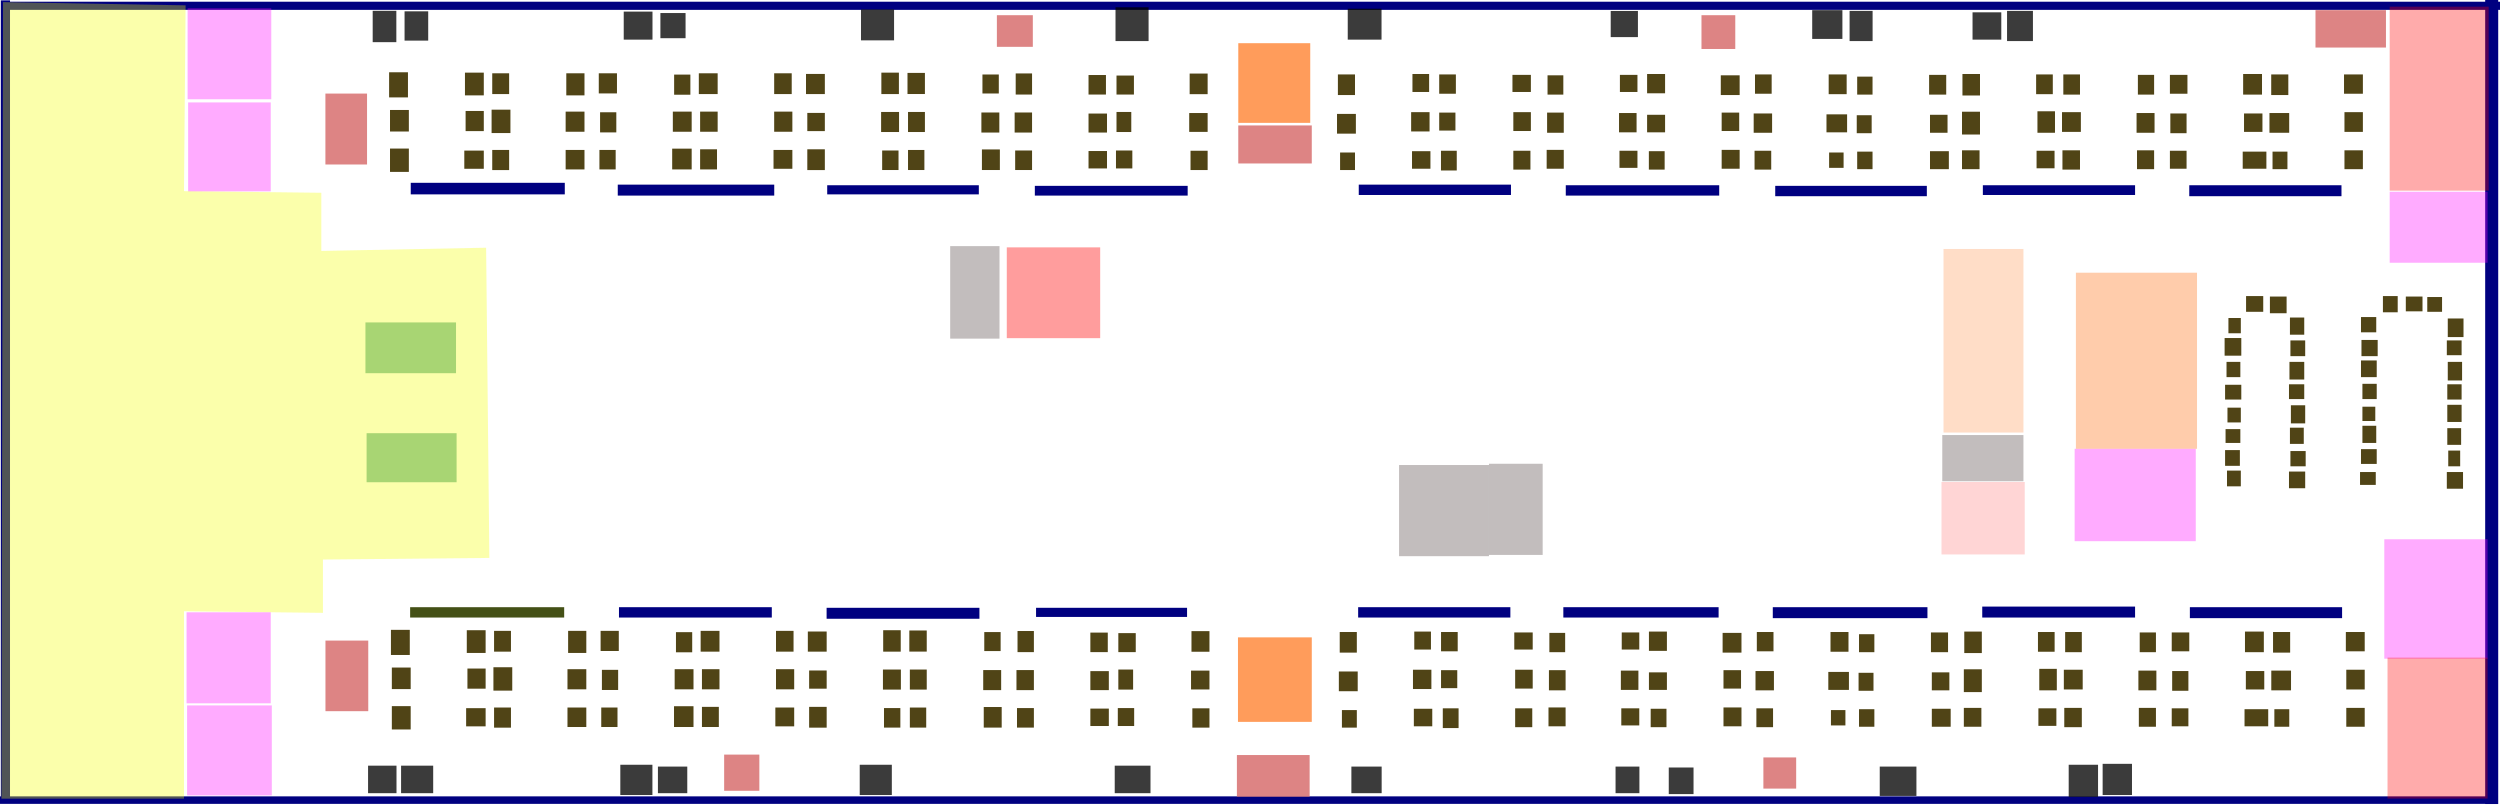
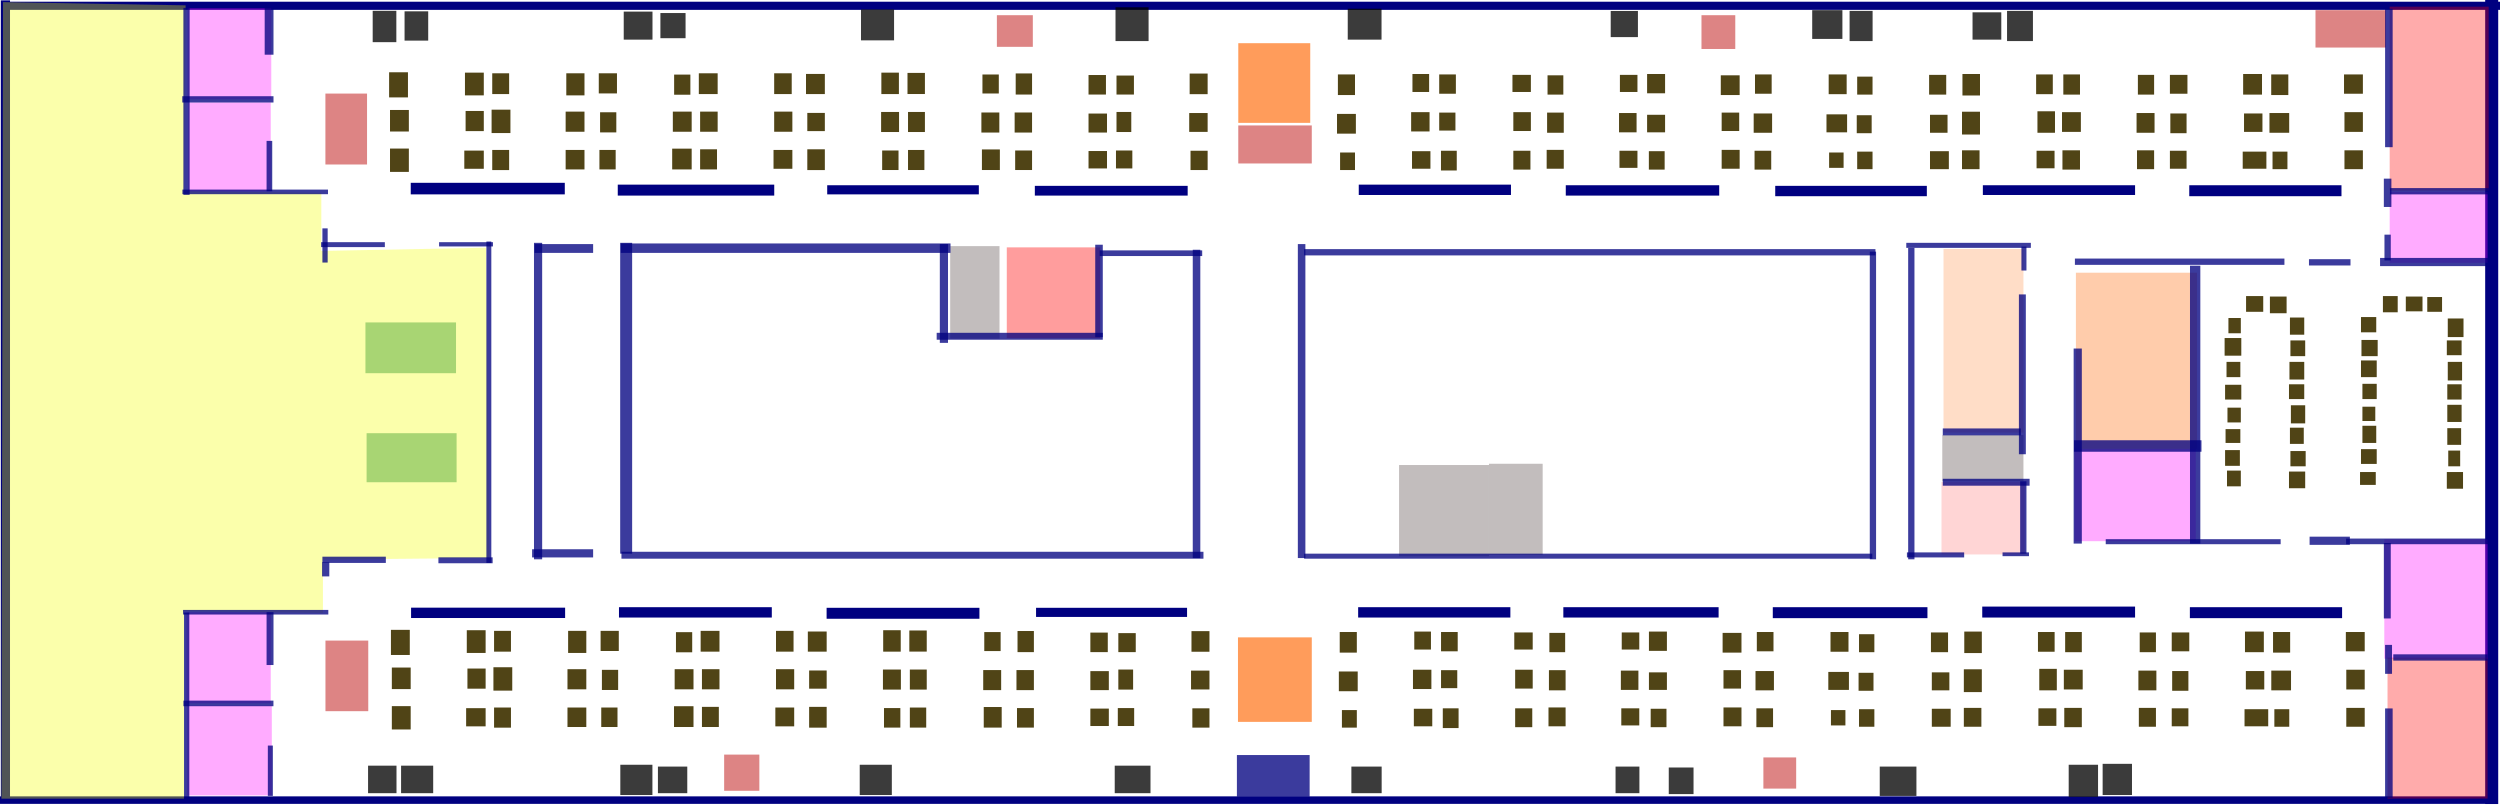
<svg xmlns="http://www.w3.org/2000/svg" version="1.1" id="svg1" width="2999.391" height="964.632" viewBox="0 0 2999.391 964.632">
  <defs id="defs1" />
  <g id="layer1" transform="translate(-386,-309.5576)">
    <rect style="fill:#504416" id="rect1" width="22.613" height="30.151" x="852.836" y="396.267">
      </rect>
    <rect style="fill:#504416" id="rect2" width="22.613" height="25.844" x="853.913" y="441.494">
      </rect>
    <rect style="fill:#504416" id="rect3" width="22.613" height="27.997" x="853.913" y="487.797">
      </rect>
    <rect style="fill:#504416" id="rect4" width="22.602" height="27.278" x="943.834" y="396.706">
      </rect>
    <rect style="fill:#504416" id="rect5" width="21.823" height="24.161" x="944.613" y="442.69">
      </rect>
    <rect style="fill:#504416" id="rect6" width="23.382" height="21.823" x="943.054" y="490.232">
      </rect>
    <rect style="fill:#504416" id="rect7" width="20.264" height="24.94" x="976.568" y="397.486">
      </rect>
    <rect style="fill:#504416" id="rect8" width="22.602" height="28.058" x="975.789" y="441.131">
      </rect>
    <rect style="fill:#504416" id="rect9" width="20.264" height="24.161" x="976.568" y="489.453">
      </rect>
    <rect style="fill:#504416" id="rect10" width="21.823" height="26.499" x="1065.418" y="397.486">
      </rect>
    <rect style="fill:#504416" id="rect11" width="22.602" height="24.161" x="1064.638" y="443.469">
      </rect>
    <rect style="fill:#504416" id="rect12" width="22.602" height="23.382" x="1064.638" y="489.453">
      </rect>
    <rect style="fill:#504416" id="rect13" width="21.823" height="24.161" x="1104.387" y="397.486">
      </rect>
    <rect style="fill:#504416" id="rect14" width="19.485" height="24.161" x="1105.946" y="444.249">
      </rect>
    <rect style="fill:#504416" id="rect15" width="19.485" height="23.382" x="1105.166" y="489.453">
      </rect>
    <rect style="fill:#504416" id="rect16" width="19.485" height="24.161" x="1194.795" y="399.045">
      </rect>
    <rect style="fill:#504416" id="rect17" width="22.602" height="24.161" x="1193.237" y="443.469">
      </rect>
    <rect style="fill:#504416" id="rect18" width="23.382" height="24.94" x="1192.457" y="487.894">
      </rect>
    <rect style="fill:#504416" id="rect19" width="22.602" height="24.94" x="1224.412" y="397.486">
      </rect>
    <rect style="fill:#504416" id="rect20" width="21.043" height="24.161" x="1225.971" y="443.469">
      </rect>
    <rect style="fill:#504416" id="rect21" width="20.264" height="24.161" x="1225.971" y="488.674">
      </rect>
    <rect style="fill:#504416" id="rect22" width="21.043" height="24.94" x="1314.821" y="397.486">
      </rect>
    <rect style="fill:#504416" id="rect23" width="21.823" height="24.161" x="1314.821" y="443.469">
      </rect>
    <rect style="fill:#504416" id="rect24" width="22.602" height="22.602" x="1314.041" y="489.453">
      </rect>
    <rect style="fill:#504416" id="rect25" width="22.602" height="24.161" x="1353.01" y="398.265">
      </rect>
    <rect style="fill:#504416" id="rect26" width="21.043" height="21.823" x="1354.569" y="445.028">
      </rect>
    <rect style="fill:#504416" id="rect27" width="21.043" height="24.94" x="1354.569" y="488.674">
      </rect>
    <rect style="fill:#504416" id="rect28" width="21.043" height="25.72" x="1443.419" y="396.706">
      </rect>
    <rect style="fill:#504416" id="rect32" width="21.53" height="24.062" x="1443.115" y="443.889">
      </rect>
    <rect style="fill:#504416" id="rect33" width="19.63" height="23.429" x="1444.381" y="490.115">
      </rect>
    <rect style="fill:#504416" id="rect34" width="20.896" height="25.329" x="1474.776" y="397.031">
      </rect>
    <rect style="fill:#504416" id="rect35" width="20.263" height="24.062" x="1475.409" y="443.889">
      </rect>
    <rect style="fill:#504416" id="rect36" width="19.63" height="24.062" x="1475.409" y="489.481">
      </rect>
    <rect style="fill:#504416" id="rect37" width="19.63" height="22.796" x="1564.694" y="398.93">
      </rect>
    <rect style="fill:#504416" id="rect38" width="21.53" height="24.062" x="1563.427" y="444.522">
      </rect>
    <rect style="fill:#504416" id="rect39" width="21.53" height="24.696" x="1564.061" y="488.848">
      </rect>
    <rect style="fill:#504416" id="rect40" width="19.63" height="25.329" x="1604.587" y="397.664" />
    <rect style="fill:#504416" id="rect41" width="20.896" height="24.062" x="1603.32" y="444.522" />
    <rect style="fill:#504416" id="rect42" width="20.263" height="23.429" x="1603.954" y="490.115" />
    <rect style="fill:#504416" id="rect43" width="20.896" height="23.429" x="1691.972" y="399.564" />
    <rect style="fill:#504416" id="rect44" width="20.896" height="22.796" x="1725.532" y="400.197" />
    <rect style="fill:#504416" id="rect45" width="17.73" height="24.062" x="1725.532" y="443.889" />
    <rect style="fill:#504416" id="rect46" width="22.163" height="22.796" x="1691.972" y="445.789" />
    <rect style="fill:#504416" id="rect47" width="22.163" height="20.896" x="1691.972" y="490.748" />
    <rect style="fill:#504416" id="rect48" width="19.63" height="21.53" x="1724.899" y="490.115" />
    <rect style="fill:#504416" id="rect52" width="21.574" height="24.731" x="1813.291" y="397.809" />
    <rect style="fill:#504416" id="rect53" width="22.1" height="22.627" x="1812.765" y="445.167" />
    <rect style="fill:#504416" id="rect54" width="20.522" height="23.153" x="1814.344" y="490.42" />
    <rect style="fill:#504416" id="rect55" width="20.522" height="24.731" x="1991.148" y="398.861" />
    <rect style="fill:#504416" id="rect56" width="22.627" height="23.679" x="1990.095" y="446.219" />
    <rect style="fill:#504416" id="rect57" width="17.891" height="21.048" x="1993.779" y="492.525" />
    <rect style="fill:#504416" id="rect58" width="19.996" height="21.574" x="2080.602" y="398.335" />
    <rect style="fill:#504416" id="rect59" width="22.1" height="23.153" x="2079.023" y="444.114" />
    <rect style="fill:#504416" id="rect60" width="19.469" height="21.574" x="2112.7" y="444.641" />
    <rect style="fill:#504416" id="rect61" width="19.996" height="23.153" x="2112.7" y="398.861" />
    <rect style="fill:#504416" id="rect62" width="22.1" height="21.048" x="2080.076" y="490.946" />
    <rect style="fill:#504416" id="rect63" width="18.943" height="23.679" x="2114.805" y="490.42" />
    <rect style="fill:#504416" id="rect64" width="22.1" height="20.522" x="2200.576" y="399.387" />
    <rect style="fill:#504416" id="rect65" width="21.048" height="22.627" x="2201.628" y="444.114" />
    <rect style="fill:#504416" id="rect66" width="20.522" height="22.627" x="2201.628" y="490.42" />
    <rect style="fill:#504416" id="rect67" width="18.943" height="23.153" x="2242.672" y="399.913" />
    <rect style="fill:#504416" id="rect68" width="19.996" height="24.205" x="2242.146" y="444.641" />
    <rect style="fill:#504416" id="rect69" width="20.522" height="22.627" x="2241.62" y="489.368" />
    <rect style="fill:#504416" id="rect70" width="21.048" height="20.522" x="2329.495" y="399.387" />
    <rect style="fill:#504416" id="rect71" width="21.048" height="23.153" x="2328.443" y="445.167" />
    <rect style="fill:#504416" id="rect72" width="21.574" height="20.522" x="2328.969" y="490.42" />
    <rect style="fill:#504416" id="rect73" width="21.574" height="23.153" x="2362.12" y="398.335" />
    <rect style="fill:#504416" id="rect74" width="21.574" height="21.048" x="2362.12" y="447.272" />
    <rect style="fill:#504416" id="rect75" width="18.943" height="22.1" x="2364.225" y="490.946" />
    <rect style="fill:#504416" id="rect76" width="22.627" height="23.679" x="2450.522" y="399.913" />
    <rect style="fill:#504416" id="rect77" width="21.048" height="22.1" x="2451.574" y="444.641" />
    <rect style="fill:#504416" id="rect78" width="21.574" height="22.627" x="2451.574" y="489.368" />
    <rect style="fill:#504416" id="rect79" width="19.996" height="23.153" x="2491.565" y="398.861" />
    <rect style="fill:#504416" id="rect80" width="22.1" height="23.153" x="2489.987" y="445.693" />
    <rect style="fill:#504416" id="rect81" width="19.996" height="22.627" x="2491.039" y="490.42" />
    <rect style="fill:#504416" id="rect82" width="21.574" height="23.679" x="2579.968" y="398.861" />
    <rect style="fill:#504416" id="rect83" width="24.731" height="21.574" x="2577.336" y="446.745" />
    <rect style="fill:#504416" id="rect84" width="17.365" height="18.417" x="2580.494" y="492.525" />
    <rect style="fill:#504416" id="rect85" width="18.417" height="21.574" x="2614.171" y="401.492" />
    <rect style="fill:#504416" id="rect86" width="17.891" height="21.574" x="2613.644" y="447.798" />
    <rect style="fill:#504416" id="rect87" width="18.417" height="21.048" x="2614.171" y="491.472" />
    <rect style="fill:#504416" id="rect88" width="20.522" height="23.679" x="2700.468" y="399.387" />
    <rect style="fill:#504416" id="rect89" width="21.048" height="21.574" x="2701.52" y="447.272" />
    <rect style="fill:#504416" id="rect90" width="22.627" height="21.574" x="2701.52" y="490.946" />
    <rect style="fill:#504416" id="rect91" width="21.048" height="25.784" x="2740.459" y="398.335" />
    <rect style="fill:#504416" id="rect92" width="21.574" height="27.362" x="2739.933" y="443.588" />
    <rect style="fill:#504416" id="rect93" width="21.048" height="22.627" x="2739.933" y="489.894" />
    <rect style="fill:#504416" id="rect94" width="19.996" height="23.679" x="2828.861" y="398.861" />
    <rect style="fill:#504416" id="rect95" width="21.048" height="25.784" x="2830.439" y="443.062" />
    <rect style="fill:#504416" id="rect96" width="21.574" height="21.048" x="2829.387" y="490.42" />
    <rect style="fill:#504416" id="rect97" width="19.996" height="24.205" x="2861.485" y="398.861" />
    <rect style="fill:#504416" id="rect98" width="22.627" height="23.679" x="2859.907" y="444.114" />
    <rect style="fill:#504416" id="rect99" width="21.048" height="23.153" x="2860.433" y="489.894" />
    <rect style="fill:#504416" id="rect100" width="19.469" height="23.679" x="2950.94" y="399.387" />
    <rect style="fill:#504416" id="rect101" width="21.574" height="23.679" x="2949.361" y="445.167" />
    <rect style="fill:#504416" id="rect102" width="20.522" height="22.627" x="2949.887" y="489.894" />
    <rect style="fill:#504416" id="rect103" width="21.048" height="22.627" x="2989.352" y="399.387" />
    <rect style="fill:#504416" id="rect104" width="19.469" height="23.679" x="2989.879" y="445.693" />
    <rect style="fill:#504416" id="rect105" width="19.996" height="21.574" x="2989.352" y="490.42" />
    <rect style="fill:#504416" id="rect106" width="22.627" height="24.731" x="3077.228" y="398.335">
      </rect>
    <rect style="fill:#504416" id="rect107" width="22.1" height="22.1" x="3078.28" y="445.693">
      </rect>
    <rect style="fill:#504416" id="rect108" width="20.522" height="24.731" x="3110.905" y="398.861">
      </rect>
    <rect style="fill:#504416" id="rect109" width="23.679" height="23.679" x="3108.8" y="445.167">
      </rect>
    <rect style="fill:#504416" id="rect110" width="28.415" height="20.522" x="3076.702" y="491.472">
      </rect>
    <rect style="fill:#504416" id="rect111" width="17.891" height="21.048" x="3112.484" y="491.472">
      </rect>
    <rect style="fill:#504416" id="rect112" width="22.627" height="23.153" x="3198.255" y="398.861" />
    <rect style="fill:#504416" id="rect113" width="22.1" height="23.679" x="3198.781" y="444.114" />
    <rect style="fill:#504416" id="rect114" width="22.1" height="22.627" x="3198.781" y="489.894" />
    <rect style="fill:#504416" id="rect115" width="22.613" height="30.151" x="855.03" y="1065.221">
      </rect>
    <rect style="fill:#504416" id="rect116" width="22.613" height="25.844" x="856.106" y="1110.447">
      </rect>
    <rect style="fill:#504416" id="rect117" width="22.613" height="27.997" x="856.106" y="1156.75">
      </rect>
    <rect style="fill:#504416" id="rect118" width="22.602" height="27.278" x="946.027" y="1065.66">
      </rect>
    <rect style="fill:#504416" id="rect119" width="21.823" height="24.161" x="946.807" y="1111.644">
      </rect>
    <rect style="fill:#504416" id="rect120" width="23.382" height="21.823" x="945.248" y="1159.186">
      </rect>
    <rect style="fill:#504416" id="rect121" width="20.264" height="24.94" x="978.761" y="1066.44" />
    <rect style="fill:#504416" id="rect122" width="22.602" height="28.058" x="977.982" y="1110.085" />
    <rect style="fill:#504416" id="rect123" width="20.264" height="24.161" x="978.761" y="1158.407" />
    <rect style="fill:#504416" id="rect124" width="21.823" height="26.499" x="1067.611" y="1066.44" />
    <rect style="fill:#504416" id="rect125" width="22.602" height="24.161" x="1066.832" y="1112.423" />
    <rect style="fill:#504416" id="rect126" width="22.602" height="23.382" x="1066.832" y="1158.407" />
    <rect style="fill:#504416" id="rect127" width="21.823" height="24.161" x="1106.58" y="1066.44" />
    <rect style="fill:#504416" id="rect128" width="19.485" height="24.161" x="1108.139" y="1113.203" />
    <rect style="fill:#504416" id="rect129" width="19.485" height="23.382" x="1107.36" y="1158.407" />
    <rect style="fill:#504416" id="rect130" width="19.485" height="24.161" x="1196.989" y="1067.998" />
    <rect style="fill:#504416" id="rect131" width="22.602" height="24.161" x="1195.43" y="1112.423" />
    <rect style="fill:#504416" id="rect132" width="23.382" height="24.94" x="1194.651" y="1156.848" />
    <rect style="fill:#504416" id="rect133" width="22.602" height="24.94" x="1226.605" y="1066.44" />
    <rect style="fill:#504416" id="rect134" width="21.043" height="24.161" x="1228.164" y="1112.423" />
    <rect style="fill:#504416" id="rect135" width="20.264" height="24.161" x="1228.164" y="1157.628" />
    <rect style="fill:#504416" id="rect136" width="21.043" height="24.94" x="1317.014" y="1066.44" />
    <rect style="fill:#504416" id="rect137" width="21.823" height="24.161" x="1317.014" y="1112.423" />
    <rect style="fill:#504416" id="rect138" width="22.602" height="22.602" x="1316.235" y="1158.407" />
    <rect style="fill:#504416" id="rect139" width="22.602" height="24.161" x="1355.204" y="1067.219" />
    <rect style="fill:#504416" id="rect140" width="21.043" height="21.823" x="1356.763" y="1113.982" />
    <rect style="fill:#504416" id="rect141" width="21.043" height="24.94" x="1356.763" y="1157.628" />
    <rect style="fill:#504416" id="rect142" width="21.043" height="25.72" x="1445.612" y="1065.66" />
    <rect style="fill:#504416" id="rect143" width="21.53" height="24.062" x="1445.308" y="1112.843" />
    <rect style="fill:#504416" id="rect144" width="19.63" height="23.429" x="1446.575" y="1159.068" />
    <rect style="fill:#504416" id="rect145" width="20.896" height="25.329" x="1476.969" y="1065.985" />
    <rect style="fill:#504416" id="rect146" width="20.263" height="24.062" x="1477.602" y="1112.843" />
    <rect style="fill:#504416" id="rect147" width="19.63" height="24.062" x="1477.602" y="1158.435" />
    <rect style="fill:#504416" id="rect148" width="19.63" height="22.796" x="1566.887" y="1067.884" />
    <rect style="fill:#504416" id="rect149" width="21.53" height="24.062" x="1565.62" y="1113.476" />
    <rect style="fill:#504416" id="rect150" width="21.53" height="24.696" x="1566.254" y="1157.802" />
    <rect style="fill:#504416" id="rect151" width="19.63" height="25.329" x="1606.78" y="1066.618" />
    <rect style="fill:#504416" id="rect152" width="20.896" height="24.062" x="1605.514" y="1113.476" />
    <rect style="fill:#504416" id="rect153" width="20.263" height="23.429" x="1606.147" y="1159.068" />
    <rect style="fill:#504416" id="rect154" width="20.896" height="23.429" x="1694.165" y="1068.517" />
    <rect style="fill:#504416" id="rect155" width="20.896" height="22.796" x="1727.726" y="1069.151" />
    <rect style="fill:#504416" id="rect156" width="17.73" height="24.062" x="1727.726" y="1112.843" />
    <rect style="fill:#504416" id="rect157" width="22.163" height="22.796" x="1694.165" y="1114.743" />
    <rect style="fill:#504416" id="rect158" width="22.163" height="20.896" x="1694.165" y="1159.702" />
    <rect style="fill:#504416" id="rect159" width="19.63" height="21.53" x="1727.092" y="1159.068" />
    <rect style="fill:#504416" id="rect160" width="21.574" height="24.731" x="1815.485" y="1066.763" />
    <rect style="fill:#504416" id="rect161" width="22.1" height="22.627" x="1814.958" y="1114.121" />
    <rect style="fill:#504416" id="rect162" width="20.522" height="23.153" x="1816.537" y="1159.374" />
    <rect style="fill:#504416" id="rect163" width="20.522" height="24.731" x="1993.341" y="1067.815" />
    <rect style="fill:#504416" id="rect164" width="22.627" height="23.679" x="1992.289" y="1115.173" />
    <rect style="fill:#504416" id="rect165" width="17.891" height="21.048" x="1995.972" y="1161.479" />
    <rect style="fill:#504416" id="rect166" width="19.996" height="21.574" x="2082.795" y="1067.289" />
    <rect style="fill:#504416" id="rect167" width="22.1" height="23.153" x="2081.217" y="1113.068" />
    <rect style="fill:#504416" id="rect168" width="19.469" height="21.574" x="2114.894" y="1113.594" />
    <rect style="fill:#504416" id="rect169" width="19.996" height="23.153" x="2114.894" y="1067.815" />
    <rect style="fill:#504416" id="rect170" width="22.1" height="21.048" x="2082.269" y="1159.9" />
    <rect style="fill:#504416" id="rect171" width="18.943" height="23.679" x="2116.998" y="1159.374" />
    <rect style="fill:#504416" id="rect172" width="22.1" height="20.522" x="2202.769" y="1068.341" />
    <rect style="fill:#504416" id="rect173" width="21.048" height="22.627" x="2203.822" y="1113.068" />
    <rect style="fill:#504416" id="rect174" width="20.522" height="22.627" x="2203.822" y="1159.374" />
    <rect style="fill:#504416" id="rect175" width="18.943" height="23.153" x="2244.865" y="1068.867" />
    <rect style="fill:#504416" id="rect176" width="19.996" height="24.205" x="2244.339" y="1113.594" />
    <rect style="fill:#504416" id="rect177" width="20.522" height="22.627" x="2243.813" y="1158.322" />
    <rect style="fill:#504416" id="rect178" width="21.048" height="20.522" x="2331.689" y="1068.341" />
    <rect style="fill:#504416" id="rect179" width="21.048" height="23.153" x="2330.636" y="1114.121" />
    <rect style="fill:#504416" id="rect180" width="21.574" height="20.522" x="2331.163" y="1159.374" />
    <rect style="fill:#504416" id="rect181" width="21.574" height="23.153" x="2364.313" y="1067.289" />
    <rect style="fill:#504416" id="rect182" width="21.574" height="21.048" x="2364.313" y="1116.226" />
    <rect style="fill:#504416" id="rect183" width="18.943" height="22.1" x="2366.418" y="1159.9" />
    <rect style="fill:#504416" id="rect184" width="22.627" height="23.679" x="2452.715" y="1068.867" />
    <rect style="fill:#504416" id="rect185" width="21.048" height="22.1" x="2453.768" y="1113.594" />
    <rect style="fill:#504416" id="rect186" width="21.574" height="22.627" x="2453.768" y="1158.322" />
    <rect style="fill:#504416" id="rect187" width="19.996" height="23.153" x="2493.759" y="1067.815" />
    <rect style="fill:#504416" id="rect188" width="22.1" height="23.153" x="2492.18" y="1114.647" />
    <rect style="fill:#504416" id="rect189" width="19.996" height="22.627" x="2493.233" y="1159.374" />
    <rect style="fill:#504416" id="rect190" width="21.574" height="23.679" x="2582.161" y="1067.815" />
    <rect style="fill:#504416" id="rect191" width="24.731" height="21.574" x="2579.53" y="1115.699" />
    <rect style="fill:#504416" id="rect192" width="17.365" height="18.417" x="2582.687" y="1161.479" />
    <rect style="fill:#504416" id="rect193" width="18.417" height="21.574" x="2616.364" y="1070.446" />
    <rect style="fill:#504416" id="rect194" width="17.891" height="21.574" x="2615.838" y="1116.752" />
    <rect style="fill:#504416" id="rect195" width="18.417" height="21.048" x="2616.364" y="1160.426" />
    <rect style="fill:#504416" id="rect196" width="20.522" height="23.679" x="2702.661" y="1068.341" />
    <rect style="fill:#504416" id="rect197" width="21.048" height="21.574" x="2703.713" y="1116.226" />
    <rect style="fill:#504416" id="rect198" width="22.627" height="21.574" x="2703.713" y="1159.9" />
    <rect style="fill:#504416" id="rect199" width="21.048" height="25.784" x="2742.652" y="1067.289" />
    <rect style="fill:#504416" id="rect200" width="21.574" height="27.362" x="2742.126" y="1112.542" />
    <rect style="fill:#504416" id="rect201" width="21.048" height="22.627" x="2742.126" y="1158.848" />
    <rect style="fill:#504416" id="rect202" width="19.996" height="23.679" x="2831.054" y="1067.815">
      </rect>
    <rect style="fill:#504416" id="rect203" width="21.048" height="25.784" x="2832.633" y="1112.016">
      </rect>
    <rect style="fill:#504416" id="rect204" width="21.574" height="21.048" x="2831.581" y="1159.374">
      </rect>
    <rect style="fill:#504416" id="rect205" width="19.996" height="24.205" x="2863.679" y="1067.815">
      </rect>
    <rect style="fill:#504416" id="rect206" width="22.627" height="23.679" x="2862.1" y="1113.068" />
    <rect style="fill:#504416" id="rect207" width="21.048" height="23.153" x="2862.626" y="1158.848" />
    <rect style="fill:#504416" id="rect208" width="19.469" height="23.679" x="2953.133" y="1068.341" />
    <rect style="fill:#504416" id="rect209" width="21.574" height="23.679" x="2951.554" y="1114.121">
      </rect>
    <rect style="fill:#504416" id="rect210" width="20.522" height="22.627" x="2952.081" y="1158.848">
      </rect>
    <rect style="fill:#504416" id="rect211" width="21.048" height="22.627" x="2991.546" y="1068.341">
      </rect>
    <rect style="fill:#504416" id="rect212" width="19.469" height="23.679" x="2992.072" y="1114.647">
      </rect>
    <rect style="fill:#504416" id="rect213" width="19.996" height="21.574" x="2991.546" y="1159.374" />
    <rect style="fill:#504416" id="rect214" width="22.627" height="24.731" x="3079.422" y="1067.289">
      </rect>
    <rect style="fill:#504416" id="rect215" width="22.1" height="22.1" x="3080.474" y="1114.647">
      </rect>
    <rect style="fill:#504416" id="rect216" width="20.522" height="24.731" x="3113.098" y="1067.815">
      </rect>
    <rect style="fill:#504416" id="rect217" width="23.679" height="23.679" x="3110.994" y="1114.121">
      </rect>
    <rect style="fill:#504416" id="rect218" width="28.415" height="20.522" x="3078.895" y="1160.426">
      </rect>
    <rect style="fill:#504416" id="rect219" width="17.891" height="21.048" x="3114.677" y="1160.426">
      </rect>
    <rect style="fill:#504416" id="rect220" width="22.627" height="23.153" x="3200.448" y="1067.815">
      </rect>
    <rect style="fill:#504416" id="rect221" width="22.1" height="23.679" x="3200.974" y="1113.068">
      </rect>
    <rect style="fill:#504416" id="rect222" width="22.1" height="22.627" x="3200.974" y="1158.848">
      </rect>
-     <rect style="fill:#000080" id="rect223" width="2996.749" height="9.777" x="388.641" y="311.613" />
+     <rect style="fill:#000080" id="rect223" width="2996.749" height="9.777" x="388.641" y="311.613">
+       </rect>
    <rect style="fill:#000080;stroke-width:1.286" id="rect224" width="15.634" height="964.632" x="3367.612" y="309.558" />
-     <rect style="fill:#000080;stroke-width:2.483" id="rect225" width="2996" height="9" x="386" y="1265" />
-     <rect style="fill:#000080;stroke-width:2.461" id="rect226" width="11" height="963" x="387" y="310" />
+     <rect style="fill:#000080;stroke-width:2.483" id="rect225" width="2996" height="9" x="386" y="1265">
+       </rect>
+     <rect style="fill:#000080;stroke-width:2.461" id="rect226" width="11" height="963" x="387" y="310">
+       </rect>
    <rect style="fill:#504416" id="rect227" width="20.595" height="18.879" x="3080.735" y="664.775">
      </rect>
    <rect style="fill:#504416" id="rect228" width="20.023" height="20.023" x="3109.34" y="665.347">
      </rect>
    <rect style="fill:#504416" id="rect229" width="17.163" height="20.595" x="3133.368" y="690.519">
      </rect>
    <rect style="fill:#504416" id="rect230" width="17.735" height="18.879" x="3133.94" y="717.98">
      </rect>
    <rect style="fill:#504416" id="rect231" width="17.735" height="21.168" x="3132.796" y="743.724">
      </rect>
    <rect style="fill:#504416" id="rect232" width="18.307" height="17.735" x="3132.224" y="770.613">
      </rect>
    <rect style="fill:#504416" id="rect233" width="17.163" height="21.74" x="3134.512" y="795.785">
      </rect>
    <rect style="fill:#504416" id="rect234" width="16.591" height="19.451" x="3133.368" y="822.674" />
    <rect style="fill:#504416" id="rect235" width="18.307" height="18.307" x="3133.94" y="850.706" />
    <rect style="fill:#504416" id="rect236" width="19.451" height="20.023" x="3132.224" y="875.306" />
    <rect style="fill:#504416" id="rect237" width="14.874" height="18.307" x="3059.568" y="691.092" />
    <rect style="fill:#504416" id="rect238" width="20.023" height="21.168" x="3054.991" y="715.12" />
    <rect style="fill:#504416" id="rect239" width="16.591" height="18.307" x="3057.279" y="743.724" />
    <rect style="fill:#504416" id="rect240" width="19.451" height="17.735" x="3055.563" y="771.185" />
    <rect style="fill:#504416" id="rect241" width="16.019" height="17.735" x="3058.424" y="798.646" />
    <rect style="fill:#504416" id="rect242" width="17.735" height="16.591" x="3056.135" y="824.39" />
    <rect style="fill:#504416" id="rect243" width="17.735" height="18.879" x="3055.563" y="849.562" />
    <rect style="fill:#504416" id="rect244" width="16.591" height="18.879" x="3057.851" y="874.162" />
    <rect style="fill:#504416" id="rect245" width="18.307" height="18.307" x="3218.61" y="689.947">
      </rect>
    <rect style="fill:#504416" id="rect246" width="17.735" height="19.451" x="3244.927" y="664.775">
      </rect>
    <rect style="fill:#504416" id="rect247" width="20.023" height="17.735" x="3272.387" y="665.347">
      </rect>
    <rect style="fill:#504416" id="rect248" width="17.735" height="17.735" x="3298.132" y="665.919">
      </rect>
    <rect style="fill:#504416" id="rect249" width="18.879" height="22.312" x="3322.732" y="691.664">
      </rect>
    <rect style="fill:#504416" id="rect250" width="17.735" height="17.735" x="3321.587" y="717.98">
      </rect>
    <rect style="fill:#504416" id="rect251" width="17.163" height="22.312" x="3322.732" y="743.724">
      </rect>
    <rect style="fill:#504416" id="rect252" width="17.163" height="18.307" x="3322.16" y="770.613" />
    <rect style="fill:#504416" id="rect253" width="17.163" height="20.595" x="3322.16" y="795.213" />
    <rect style="fill:#504416" id="rect254" width="16.591" height="20.023" x="3322.16" y="823.246" />
    <rect style="fill:#504416" id="rect255" width="14.302" height="18.879" x="3323.304" y="850.134" />
    <rect style="fill:#504416" id="rect256" width="19.451" height="20.023" x="3321.587" y="875.878" />
    <rect style="fill:#504416" id="rect257" width="18.879" height="15.447" x="3217.466" y="875.878" />
    <rect style="fill:#504416" id="rect258" width="18.879" height="17.735" x="3218.61" y="848.418" />
    <rect style="fill:#504416" id="rect259" width="16.591" height="20.595" x="3220.327" y="820.385" />
    <rect style="fill:#504416" id="rect260" width="15.447" height="17.163" x="3220.327" y="797.501" />
    <rect style="fill:#504416" id="rect261" width="17.163" height="18.307" x="3220.327" y="770.041" />
    <rect style="fill:#504416" id="rect262" width="18.879" height="20.023" x="3218.61" y="742.008">
      </rect>
    <rect style="fill:#504416" id="rect263" width="19.451" height="19.451" x="3219.182" y="717.408">
      </rect>
    <path style="fill:#f5ff00;fill-opacity:0.329" d="m 389.633,312.094 219.047,3.877 -1.938,222.924 164.77,1.938 v 69.785 l 197.724,-3.877 3.877,372.186 -199.662,1.938 v 63.97 l -166.708,-1.938 v 224.863 H 387.694 Z" id="path266">
      </path>
    <rect style="fill:#008000;fill-opacity:0.329" id="rect266" width="108.68" height="60.916" x="824.443" y="696.381">
      </rect>
    <rect style="fill:#008000;fill-opacity:0.329" id="rect267" width="107.988" height="58.839" x="825.828" y="829.289">
      </rect>
    <rect style="fill:#ff00ff;fill-opacity:0.329" id="rect268" width="100.375" height="109.213" x="611.089" y="319.433">
      </rect>
    <rect style="fill:#ff00ff;fill-opacity:0.329" id="rect269" width="99.113" height="106.688" x="611.72" y="432.434">
      </rect>
    <rect style="fill:#ff00ff;fill-opacity:0.329" id="rect270" width="101.006" height="109.213" x="609.826" y="1044.154">
      </rect>
    <rect style="fill:#ff00ff;fill-opacity:0.329" id="rect271" width="101.638" height="107.951" x="610.458" y="1155.892">
      </rect>
    <rect style="fill:#ff00ff;fill-opacity:0.329" id="rect272" width="123.925" height="143.289" x="3246.584" y="956.548">
      </rect>
    <rect style="fill:#ff0000;fill-opacity:0.329" id="rect273" width="120.053" height="169.106" x="3250.456" y="1098.546">
      </rect>
    <rect style="fill:#ff0000;fill-opacity:0.329" id="rect274" width="118.762" height="220.742" x="3253.038" y="317.558">
      </rect>
    <rect style="fill:#ff00ff;fill-opacity:0.329" id="rect275" width="117.471" height="85.199" x="3253.038" y="539.591">
      </rect>
    <rect style="fill:#ff00ff;fill-opacity:0.329" id="rect276" width="145.326" height="110.868" x="2875.064" y="847.987">
      </rect>
    <rect style="fill:#ff6600;fill-opacity:0.329;stroke-width:0.996" id="rect277" width="145.326" height="211.248" x="2876.562" y="636.739">
      </rect>
    <rect style="fill:#ff9955;fill-opacity:0.329" id="rect278" width="95.885" height="220.237" x="2717.752" y="608.273">
      </rect>
    <rect style="fill:#483737;fill-opacity:0.329" id="rect279" width="97.384" height="55.434" x="2716.254" y="831.506">
      </rect>
    <rect style="fill:#483737;fill-opacity:0.329" id="rect280" width="107.871" height="109.369" x="2064.533" y="867.463">
      </rect>
    <rect style="fill:#483737;fill-opacity:0.329" id="rect281" width="64.423" height="109.369" x="2172.404" y="865.965">
      </rect>
    <rect style="fill:#483737;fill-opacity:0.329" id="rect282" width="59.19" height="110.981" x="1525.983" y="604.844">
      </rect>
    <rect style="fill:#ff8080;fill-opacity:0.329" id="rect284" width="99.882" height="86.935" x="2715.324" y="887.844">
      </rect>
-     <rect style="fill:#000080;fill-opacity:1" id="rect287" width="184.817" height="13.88" x="878.792" y="528.882" />
-     <rect style="fill:#000080;fill-opacity:1" id="rect288" width="187.739" height="13.149" x="1127.162" y="531.074" />
-     <rect style="fill:#000080;fill-opacity:1" id="rect289" width="181.895" height="10.958" x="1378.454" y="531.804" />
-     <rect style="fill:#000080;fill-opacity:1" id="rect290" width="183.356" height="11.688" x="1627.554" y="532.535" />
-     <rect style="fill:#000080;fill-opacity:1" id="rect291" width="182.625" height="12.419" x="2016.18" y="531.074" />
-     <rect style="fill:#000080;fill-opacity:1" id="rect292" width="184.086" height="12.419" x="2264.55" y="531.804" />
-     <rect style="fill:#000080;fill-opacity:1" id="rect293" width="181.895" height="12.419" x="2515.842" y="532.535" />
-     <rect style="fill:#000080;fill-opacity:1" id="rect294" width="182.625" height="11.688" x="2764.943" y="531.804" />
-     <rect style="fill:#000080;fill-opacity:1" id="rect295" width="182.625" height="13.149" x="3012.582" y="531.804" />
-     <rect style="fill:#000080;fill-opacity:1" id="rect296" width="182.625" height="13.149" x="3013.313" y="1038.041" />
-     <rect style="fill:#000080;fill-opacity:1" id="rect297" width="183.356" height="13.149" x="2764.212" y="1037.31" />
-     <rect style="fill:#000080;fill-opacity:1" id="rect298" width="185.547" height="13.149" x="2512.92" y="1038.041" />
-     <rect style="fill:#000080;fill-opacity:1" id="rect299" width="186.278" height="12.419" x="2261.628" y="1038.041" />
-     <rect style="fill:#000080;fill-opacity:1" id="rect300" width="182.625" height="12.419" x="2015.45" y="1038.041" />
-     <rect style="fill:#000080;fill-opacity:1" id="rect301" width="181.164" height="10.958" x="1629.015" y="1038.771" />
-     <rect style="fill:#000080;fill-opacity:1" id="rect302" width="183.356" height="13.149" x="1377.723" y="1038.771" />
-     <rect style="fill:#000080;fill-opacity:1" id="rect303" width="183.356" height="12.419" x="1128.623" y="1038.041" />
-     <rect style="fill:#445016;fill-opacity:1" id="rect304" width="184.817" height="12.419" x="878.061" y="1038.041" />
+     <rect style="fill:#000080;fill-opacity:1" id="rect287" width="184.817" height="13.88" x="878.792" y="528.882">
+       </rect>
+     <rect style="fill:#000080;fill-opacity:1" id="rect288" width="187.739" height="13.149" x="1127.162" y="531.074">
+       </rect>
+     <rect style="fill:#000080;fill-opacity:1" id="rect289" width="181.895" height="10.958" x="1378.454" y="531.804">
+       </rect>
+     <rect style="fill:#000080;fill-opacity:1" id="rect290" width="183.356" height="11.688" x="1627.554" y="532.535">
+       </rect>
+     <rect style="fill:#000080;fill-opacity:1" id="rect291" width="182.625" height="12.419" x="2016.18" y="531.074">
+       </rect>
+     <rect style="fill:#000080;fill-opacity:1" id="rect292" width="184.086" height="12.419" x="2264.55" y="531.804">
+       </rect>
+     <rect style="fill:#000080;fill-opacity:1" id="rect293" width="181.895" height="12.419" x="2515.842" y="532.535">
+       </rect>
+     <rect style="fill:#000080;fill-opacity:1" id="rect294" width="182.625" height="11.688" x="2764.943" y="531.804">
+       </rect>
+     <rect style="fill:#000080;fill-opacity:1" id="rect295" width="182.625" height="13.149" x="3012.582" y="531.804">
+       </rect>
+     <rect style="fill:#000080;fill-opacity:1" id="rect296" width="182.625" height="13.149" x="3013.313" y="1038.041">
+       </rect>
+     <rect style="fill:#000080;fill-opacity:1" id="rect297" width="183.356" height="13.149" x="2764.212" y="1037.31">
+       </rect>
+     <rect style="fill:#000080;fill-opacity:1" id="rect298" width="185.547" height="13.149" x="2512.92" y="1038.041">
+       </rect>
+     <rect style="fill:#000080;fill-opacity:1" id="rect299" width="186.278" height="12.419" x="2261.628" y="1038.041">
+       </rect>
+     <rect style="fill:#000080;fill-opacity:1" id="rect300" width="182.625" height="12.419" x="2015.45" y="1038.041">
+       </rect>
+     <rect style="fill:#000080;fill-opacity:1" id="rect301" width="181.164" height="10.958" x="1629.015" y="1038.771">
+       </rect>
+     <rect style="fill:#000080;fill-opacity:1" id="rect302" width="183.356" height="13.149" x="1377.723" y="1038.771">
+       </rect>
+     <rect style="fill:#000080;fill-opacity:1" id="rect303" width="183.356" height="12.419" x="1128.623" y="1038.041">
+       </rect>
+     <rect style="fill:#000080;fill-opacity:1" id="rect304" width="184.817" height="12.419" x="879.193" y="1038.607">
+       </rect>
    <rect style="fill:#d35f5f;fill-opacity:0.767" id="rect317" width="49.951" height="85.103" x="776.406" y="421.813">
      </rect>
    <rect style="fill:#000000;fill-opacity:0.767" id="rect318" width="28.368" height="37.618" x="833.141" y="322.526">
      </rect>
    <rect style="fill:#000000;fill-opacity:0.767" id="rect319" width="28.368" height="35.151" x="871.376" y="323.143">
      </rect>
    <rect style="fill:#d35f5f;fill-opacity:0.767" id="rect324" width="88.186" height="45.635" x="1871.639" y="460.047">
      </rect>
    <rect style="fill:#ff7f2a;fill-opacity:0.767" id="rect325" width="86.336" height="95.586" x="1871.639" y="361.377">
      </rect>
    <rect style="fill:#ff7f2a;fill-opacity:0.767" id="rect331" width="88.558" height="101.392" x="1871.261" y="1074.243">
      </rect>
    <rect style="fill:#d35f5f;fill-opacity:0.767" id="rect332" width="51.338" height="84.707" x="776.484" y="1078.093">
      </rect>
-     <rect style="fill:#d35f5f;fill-opacity:0.767" id="rect333" width="87.274" height="50.054" x="1869.978" y="1215.421">
+     <rect style="fill:#000080;fill-opacity:0.767" id="rect333" width="87.274" height="50.054" x="1869.978" y="1215.421">
      </rect>
    <rect style="fill:#d35f5f;fill-opacity:0.767" id="rect334" width="39.337" height="37.39" x="2501.626" y="1218.291">
      </rect>
    <rect style="fill:#d35f5f;fill-opacity:0.767" id="rect335" width="84.535" height="44.855" x="3164.026" y="321.751">
      </rect>
    <rect style="fill:#d35f5f;fill-opacity:0.767" id="rect336" width="40.542" height="40.542" x="2427.364" y="327.789">
      </rect>
    <rect style="fill:#000000;fill-opacity:0.767" id="rect337" width="34.504" height="33.642" x="1134.322" y="323.476">
      </rect>
    <rect style="fill:#000000;fill-opacity:0.767" id="rect338" width="30.191" height="30.191" x="1178.315" y="325.201">
      </rect>
    <rect style="fill:#000000;fill-opacity:0.767" id="rect339" width="39.68" height="37.092" x="1418.981" y="320.888">
      </rect>
    <rect style="fill:#d35f5f;fill-opacity:0.767" id="rect340" width="43.13" height="37.955" x="1582.013" y="327.789">
      </rect>
    <rect style="fill:#000000;fill-opacity:0.767" id="rect341" width="39.68" height="40.542" x="1724.343" y="318.3">
      </rect>
    <rect style="fill:#000000;fill-opacity:0.767" id="rect342" width="40.542" height="37.092" x="2002.963" y="320.026">
      </rect>
    <rect style="fill:#000000;fill-opacity:0.767" id="rect343" width="36.229" height="34.504" x="2560.205" y="321.751">
      </rect>
    <rect style="fill:#000000;fill-opacity:0.767" id="rect344" width="27.603" height="36.229" x="2605.06" y="322.613">
      </rect>
    <rect style="fill:#000000;fill-opacity:0.767" id="rect345" width="34.504" height="32.779" x="2752.565" y="324.339">
      </rect>
    <rect style="fill:#000000;fill-opacity:0.767" id="rect346" width="31.054" height="36.229" x="2793.97" y="322.613">
      </rect>
    <rect style="fill:#000000;fill-opacity:0.767" id="rect347" width="35.216" height="37.417" x="2908.65" y="1225.969">
      </rect>
    <rect style="fill:#000000;fill-opacity:0.767" id="rect348" width="35.216" height="38.518" x="2867.931" y="1227.07">
      </rect>
    <rect style="fill:#000000;fill-opacity:0.767" id="rect349" width="44.02" height="35.216" x="2641.226" y="1229.271">
      </rect>
    <rect style="fill:#000000;fill-opacity:0.767" id="rect350" width="28.613" height="31.915" x="2324.279" y="1229.271">
      </rect>
    <rect style="fill:#000000;fill-opacity:0.767" id="rect351" width="29.714" height="31.915" x="2388.109" y="1230.371">
      </rect>
    <rect style="fill:#000000;fill-opacity:0.767" id="rect352" width="36.317" height="31.915" x="2007.332" y="1229.271">
      </rect>
    <rect style="fill:#000000;fill-opacity:0.767" id="rect353" width="42.92" height="33.015" x="1723.4" y="1228.17">
      </rect>
    <rect style="fill:#000000;fill-opacity:0.767" id="rect354" width="38.518" height="36.317" x="1417.458" y="1227.07">
      </rect>
    <rect style="fill:#000000;fill-opacity:0.767" id="rect355" width="35.216" height="31.915" x="1175.346" y="1229.271">
      </rect>
    <rect style="fill:#000000;fill-opacity:0.767" id="rect356" width="38.518" height="36.317" x="1130.225" y="1227.07">
      </rect>
    <rect style="fill:#000000;fill-opacity:0.767" id="rect357" width="38.518" height="33.015" x="867.203" y="1228.17">
      </rect>
    <rect style="fill:#000000;fill-opacity:0.767" id="rect358" width="34.116" height="33.015" x="827.584" y="1228.17">
      </rect>
    <rect style="fill:#d35f5f;fill-opacity:0.767" id="rect373" width="42.257" height="43.431" x="1254.795" y="1214.886">
      </rect>
    <rect style="fill:#000000;fill-opacity:0.767" id="rect381" width="32.654" height="31.374" x="2318.459" y="322.702">
      </rect>
    <rect style="fill:#ff8080;fill-opacity:0.767" id="rect407" width="112.054" height="108.912" x="1593.891" y="606.349">
+       </rect>
+     <rect style="fill:#000080;fill-opacity:0.767" id="rect515" width="7.491" height="224.351" x="606.023" y="318.98">
+       </rect>
+     <rect style="fill:#000080;fill-opacity:0.767" id="rect516" width="174.67" height="5.52" x="604.84" y="537.022">
+       </rect>
+     <rect style="fill:#000080;fill-opacity:0.767" id="rect517" width="6.309" height="41.006" x="772.807" y="583.548">
+       </rect>
+     <rect style="fill:#000080;fill-opacity:0.767" id="rect518" width="76.492" height="5.914" x="771.23" y="600.108">
+       </rect>
+     <rect style="fill:#000080;fill-opacity:0.767" id="rect519" width="64.663" height="5.126" x="912.78" y="600.108">
+       </rect>
+     <rect style="fill:#000080;fill-opacity:0.767;stroke-width:3.564" id="rect520" width="5.914" height="385.615" x="969.557" y="599.32">
+       </rect>
+     <rect style="fill:#000080;fill-opacity:0.767" id="rect521" width="65.058" height="7.097" x="911.991" y="978.232">
+       </rect>
+     <rect style="fill:#000080;fill-opacity:0.767" id="rect522" width="76.098" height="7.491" x="772.807" y="977.443">
+       </rect>
+     <rect style="fill:#000080;fill-opacity:0.767" id="rect523" width="8.674" height="16.954" x="772.413" y="984.146">
+       </rect>
+     <rect style="fill:#000080;fill-opacity:0.767" id="rect524" width="174.276" height="5.52" x="605.628" y="1041.318">
+       </rect>
+     <rect style="fill:#000080;fill-opacity:0.767" id="rect525" width="6.309" height="225.533" x="606.811" y="1044.472">
+       </rect>
+     <rect style="fill:#000080;fill-opacity:0.767" id="rect526" width="108.035" height="6.703" x="606.023" y="1150.142">
+       </rect>
+     <rect style="fill:#000080;fill-opacity:0.767" id="rect527" width="8.304" height="63.411" x="705.823" y="1044.013">
+       </rect>
+     <rect style="fill:#000080;fill-opacity:0.767" id="rect528" width="6.039" height="60.391" x="707.332" y="1204.05">
+       </rect>
+     <rect style="fill:#000080;fill-opacity:0.767" id="rect529" width="109.459" height="7.549" x="604.667" y="425.003">
+       </rect>
+     <rect style="fill:#000080;fill-opacity:0.767" id="rect530" width="6.794" height="60.391" x="705.823" y="478.6">
+       </rect>
+     <rect style="fill:#000080;fill-opacity:0.767" id="rect531" width="10.568" height="56.617" x="703.558" y="318.564">
+       </rect>
+     <rect style="fill:#000080;fill-opacity:0.767;stroke-width:0.798" id="rect532" width="70.205" height="10.568" x="1027.406" y="602.403">
+       </rect>
+     <rect style="fill:#000080;fill-opacity:0.767;stroke-width:0.866" id="rect533" width="395.563" height="11.323" x="1130.826" y="601.648">
+       </rect>
+     <rect style="fill:#000080;fill-opacity:0.767" id="rect534" width="9.814" height="379.71" x="1026.651" y="600.893">
+       </rect>
+     <rect style="fill:#000080;fill-opacity:0.767" id="rect535" width="73.224" height="9.814" x="1024.386" y="968.524">
+       </rect>
+     <rect style="fill:#000080;fill-opacity:0.767;stroke-width:1.585" id="rect536" width="698.274" height="8.304" x="1131.581" y="971.544">
+       </rect>
+     <rect style="fill:#000080;fill-opacity:0.767" id="rect537" width="14.343" height="372.916" x="1130.071" y="600.893">
+       </rect>
+     <rect style="fill:#000080;fill-opacity:0.767" id="rect538" width="9.814" height="118.518" x="1513.555" y="602.403">
+       </rect>
+     <rect style="fill:#000080;fill-opacity:0.767" id="rect539" width="199.291" height="8.304" x="1509.781" y="708.842">
+       </rect>
+     <rect style="fill:#000080;fill-opacity:0.767" id="rect540" width="9.059" height="110.969" x="1700.013" y="603.157">
+       </rect>
+     <rect style="fill:#000080;fill-opacity:0.767" id="rect541" width="123.047" height="6.794" x="1705.297" y="609.951">
+       </rect>
+     <rect style="fill:#000080;fill-opacity:0.767" id="rect542" width="9.059" height="369.896" x="1817.021" y="609.197">
+       </rect>
+     <rect style="fill:#000080;fill-opacity:0.767" id="rect543" width="9.059" height="376.69" x="1943.088" y="602.403">
+       </rect>
+     <rect style="fill:#000080;fill-opacity:0.767;stroke-width:1.067" id="rect544" width="685.44" height="7.549" x="1950.637" y="608.442">
+       </rect>
+     <rect style="fill:#000080;fill-opacity:0.767" id="rect545" width="7.549" height="369.141" x="2629.283" y="611.461">
+       </rect>
+     <rect style="fill:#000080;fill-opacity:0.767" id="rect546" width="681.666" height="6.039" x="1950.637" y="973.809">
+       </rect>
+     <rect style="fill:#000080;fill-opacity:0.767" id="rect547" width="149.468" height="6.039" x="2673.067" y="600.893">
+       </rect>
+     <rect style="fill:#000080;fill-opacity:0.767" id="rect548" width="7.549" height="373.671" x="2675.331" y="606.932">
+       </rect>
+     <rect style="fill:#000080;fill-opacity:0.767" id="rect549" width="68.695" height="6.039" x="2673.822" y="972.299">
+       </rect>
+     <rect style="fill:#000080;fill-opacity:0.767" id="rect550" width="31.705" height="4.529" x="2788.565" y="972.299">
+       </rect>
+     <rect style="fill:#000080;fill-opacity:0.767" id="rect551" width="6.039" height="28.686" x="2811.212" y="605.422">
+       </rect>
+     <rect style="fill:#000080;fill-opacity:0.767" id="rect552" width="8.304" height="191.742" x="2808.192" y="662.794">
+       </rect>
+     <rect style="fill:#000080;fill-opacity:0.767" id="rect553" width="7.549" height="86.812" x="2809.702" y="886.996">
+       </rect>
+     <rect style="fill:#000080;fill-opacity:0.767" id="rect554" width="104.175" height="8.304" x="2716.85" y="883.977">
+       </rect>
+     <rect style="fill:#000080;fill-opacity:0.767" id="rect555" width="93.606" height="8.304" x="2716.85" y="823.585">
+       </rect>
+     <rect style="fill:#000080;fill-opacity:0.767" id="rect556" width="251.378" height="7.549" x="2875.377" y="619.765">
+       </rect>
+     <rect style="fill:#000080;fill-opacity:0.767" id="rect557" width="9.814" height="234.016" x="2873.868" y="727.714">
+       </rect>
+     <rect style="fill:#000080;fill-opacity:0.767" id="rect558" width="209.86" height="6.039" x="2912.367" y="956.446">
+       </rect>
+     <rect style="fill:#000080;fill-opacity:0.767" id="rect559" width="49.823" height="7.549" x="3156.197" y="620.52">
+       </rect>
+     <rect style="fill:#000080;fill-opacity:0.767" id="rect560" width="133.616" height="9.814" x="3241.499" y="619.01">
+       </rect>
+     <rect style="fill:#000080;fill-opacity:0.767" id="rect561" width="172.115" height="6.794" x="3200.735" y="955.691">
+       </rect>
+     <rect style="fill:#000080;fill-opacity:0.767" id="rect562" width="48.313" height="9.814" x="3156.951" y="953.427">
+       </rect>
+     <rect style="fill:#000080;fill-opacity:0.767" id="rect563" width="8.304" height="90.587" x="3246.029" y="960.975">
+       </rect>
+     <rect style="fill:#000080;fill-opacity:0.767" id="rect564" width="9.059" height="107.194" x="3247.538" y="1159.512">
+       </rect>
+     <rect style="fill:#000080;fill-opacity:0.767" id="rect565" width="8.304" height="34.725" x="3247.538" y="1083.268">
+       </rect>
+     <rect style="fill:#000080;fill-opacity:0.767" id="rect566" width="113.234" height="7.549" x="3257.352" y="1094.591">
+       </rect>
+     <rect style="fill:#000080;fill-opacity:0.767" id="rect567" width="122.292" height="7.549" x="3253.577" y="535.217">
+       </rect>
+     <rect style="fill:#000080;fill-opacity:0.767;stroke-width:1.311" id="rect568" width="9.059" height="166.076" x="3247.538" y="320.074">
+       </rect>
+     <rect style="fill:#000080;fill-opacity:0.767" id="rect569" width="9.059" height="33.97" x="3246.029" y="523.894">
+       </rect>
+     <rect style="fill:#000080;fill-opacity:0.767" id="rect570" width="7.549" height="30.951" x="3246.783" y="591.079">
+       </rect>
+     <rect style="fill:#000080;fill-opacity:0.767" id="rect571" width="12.401" height="333.45" x="3013.454" y="628.32">
+       </rect>
+     <rect style="fill:#000080;fill-opacity:0.767" id="rect572" width="152.946" height="13.779" x="2874.287" y="837.76">
      </rect>
  </g>
</svg>
